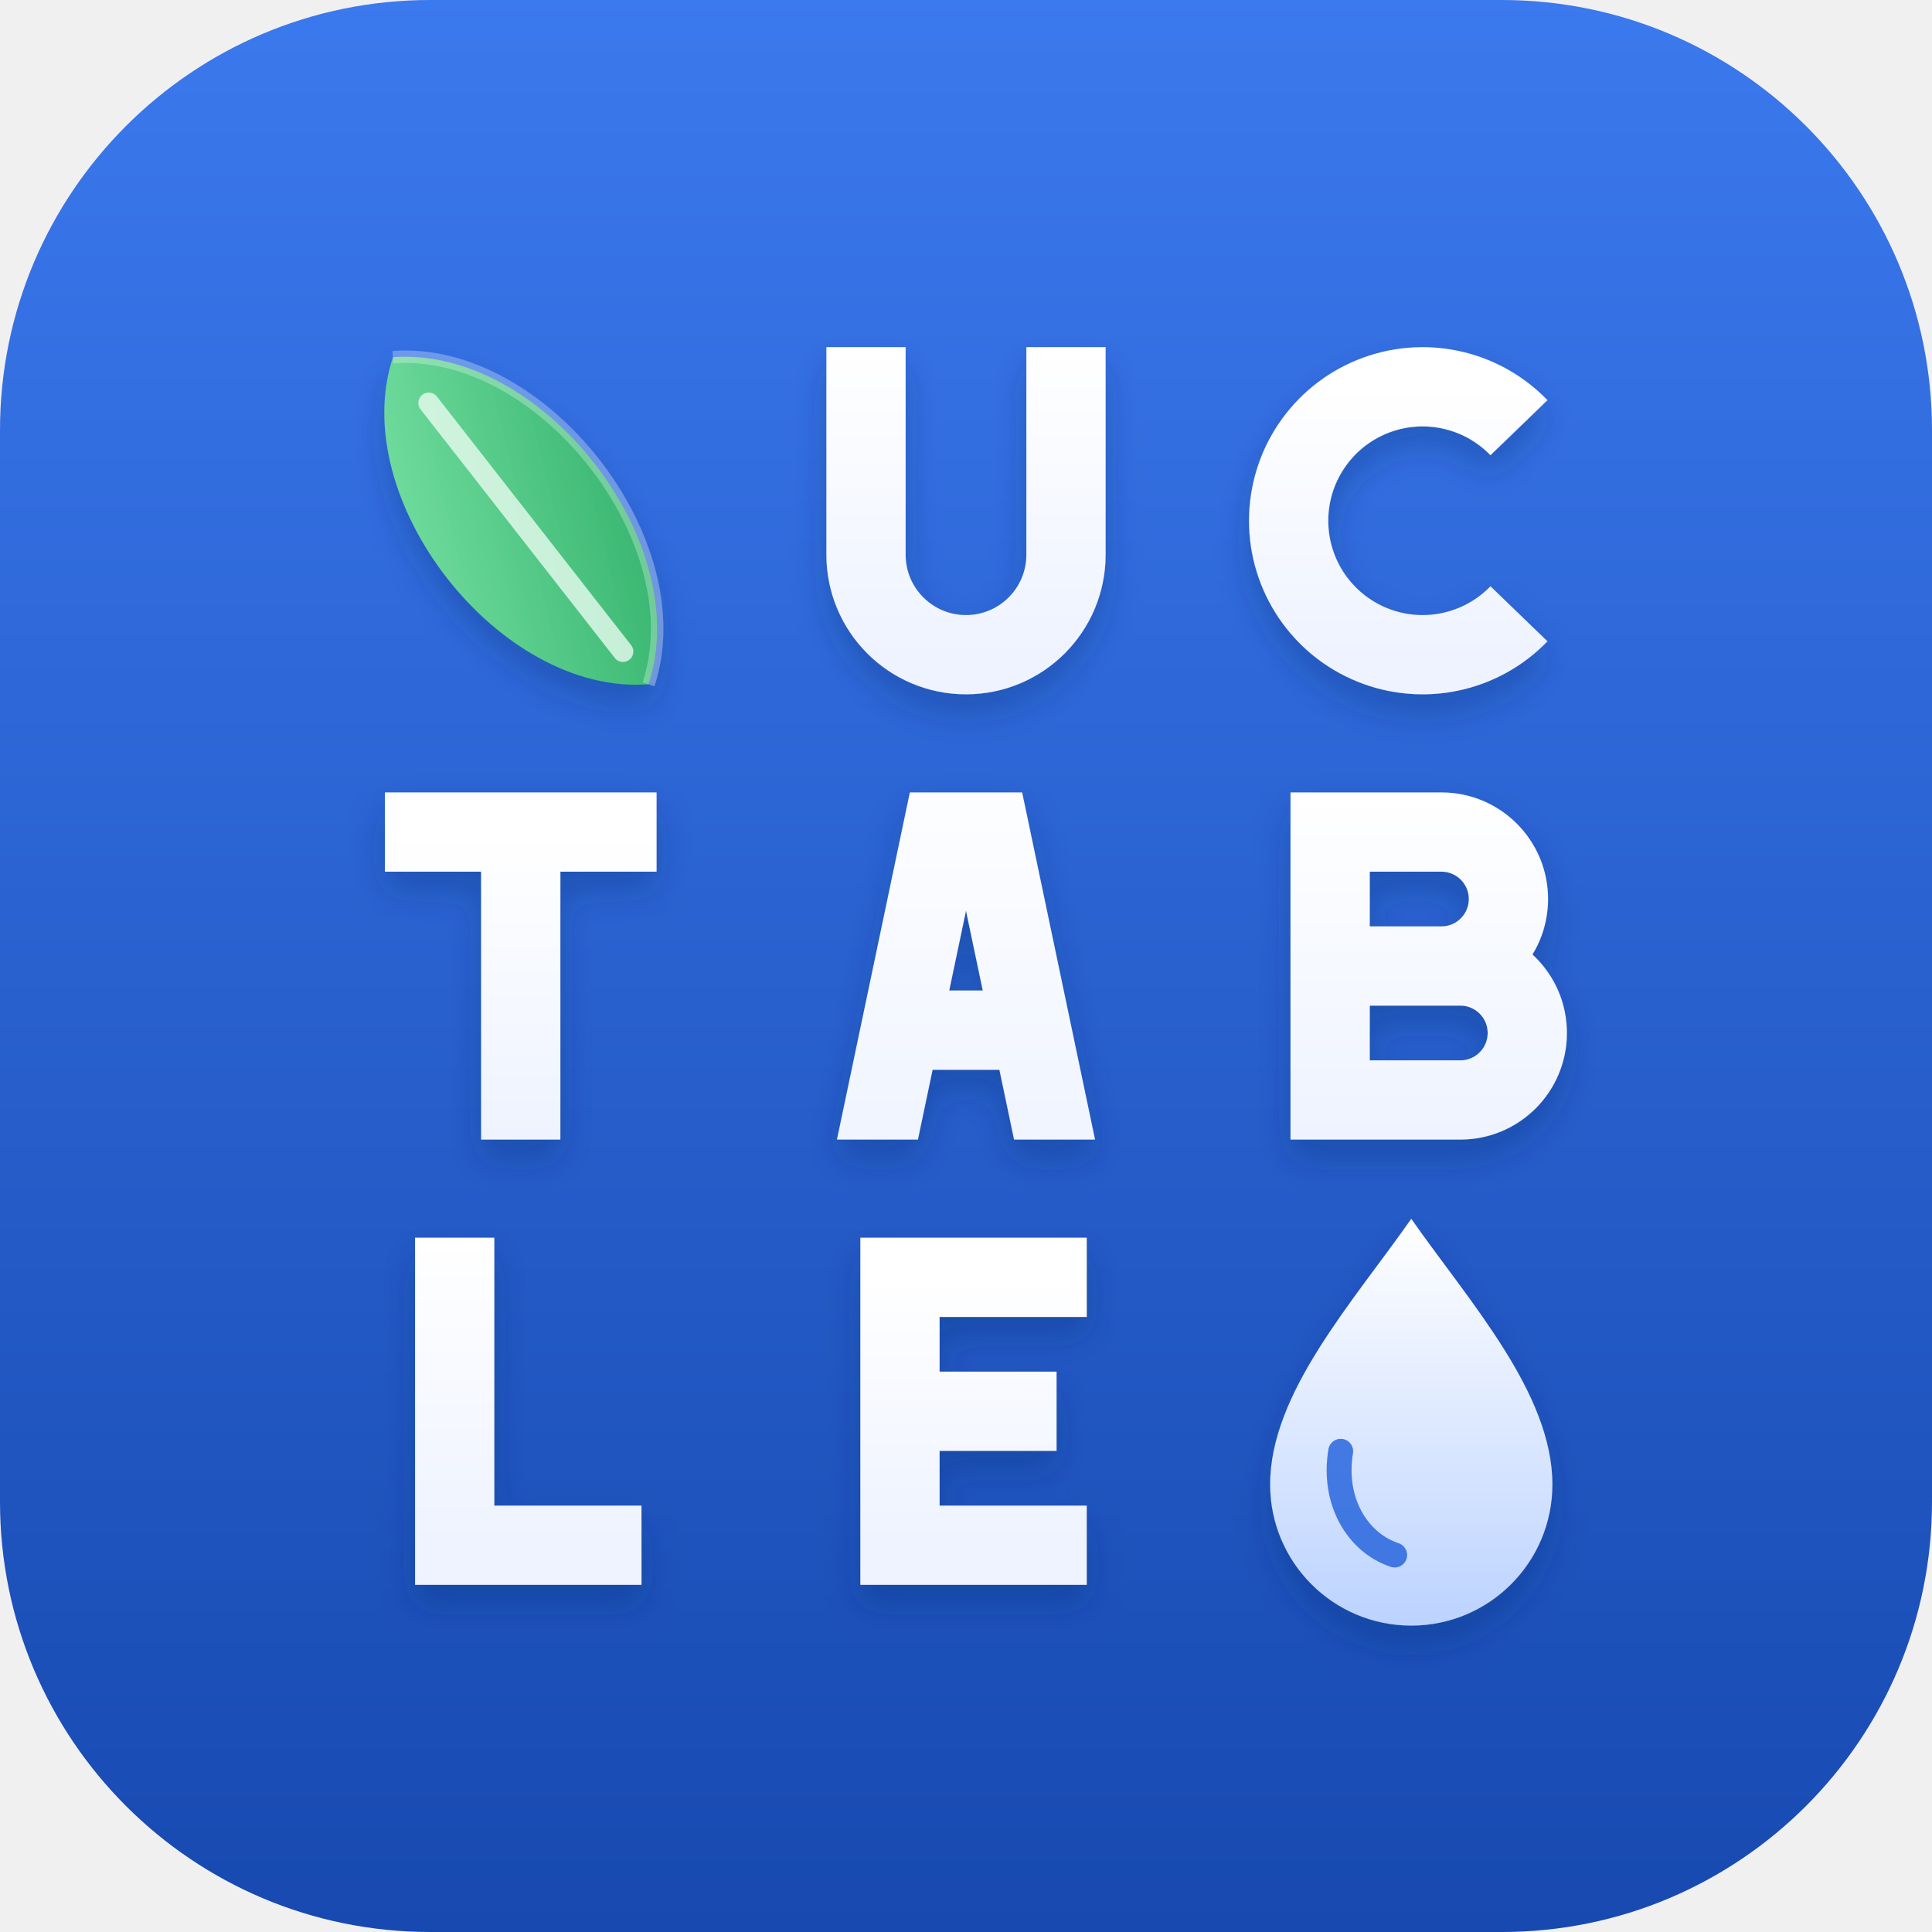
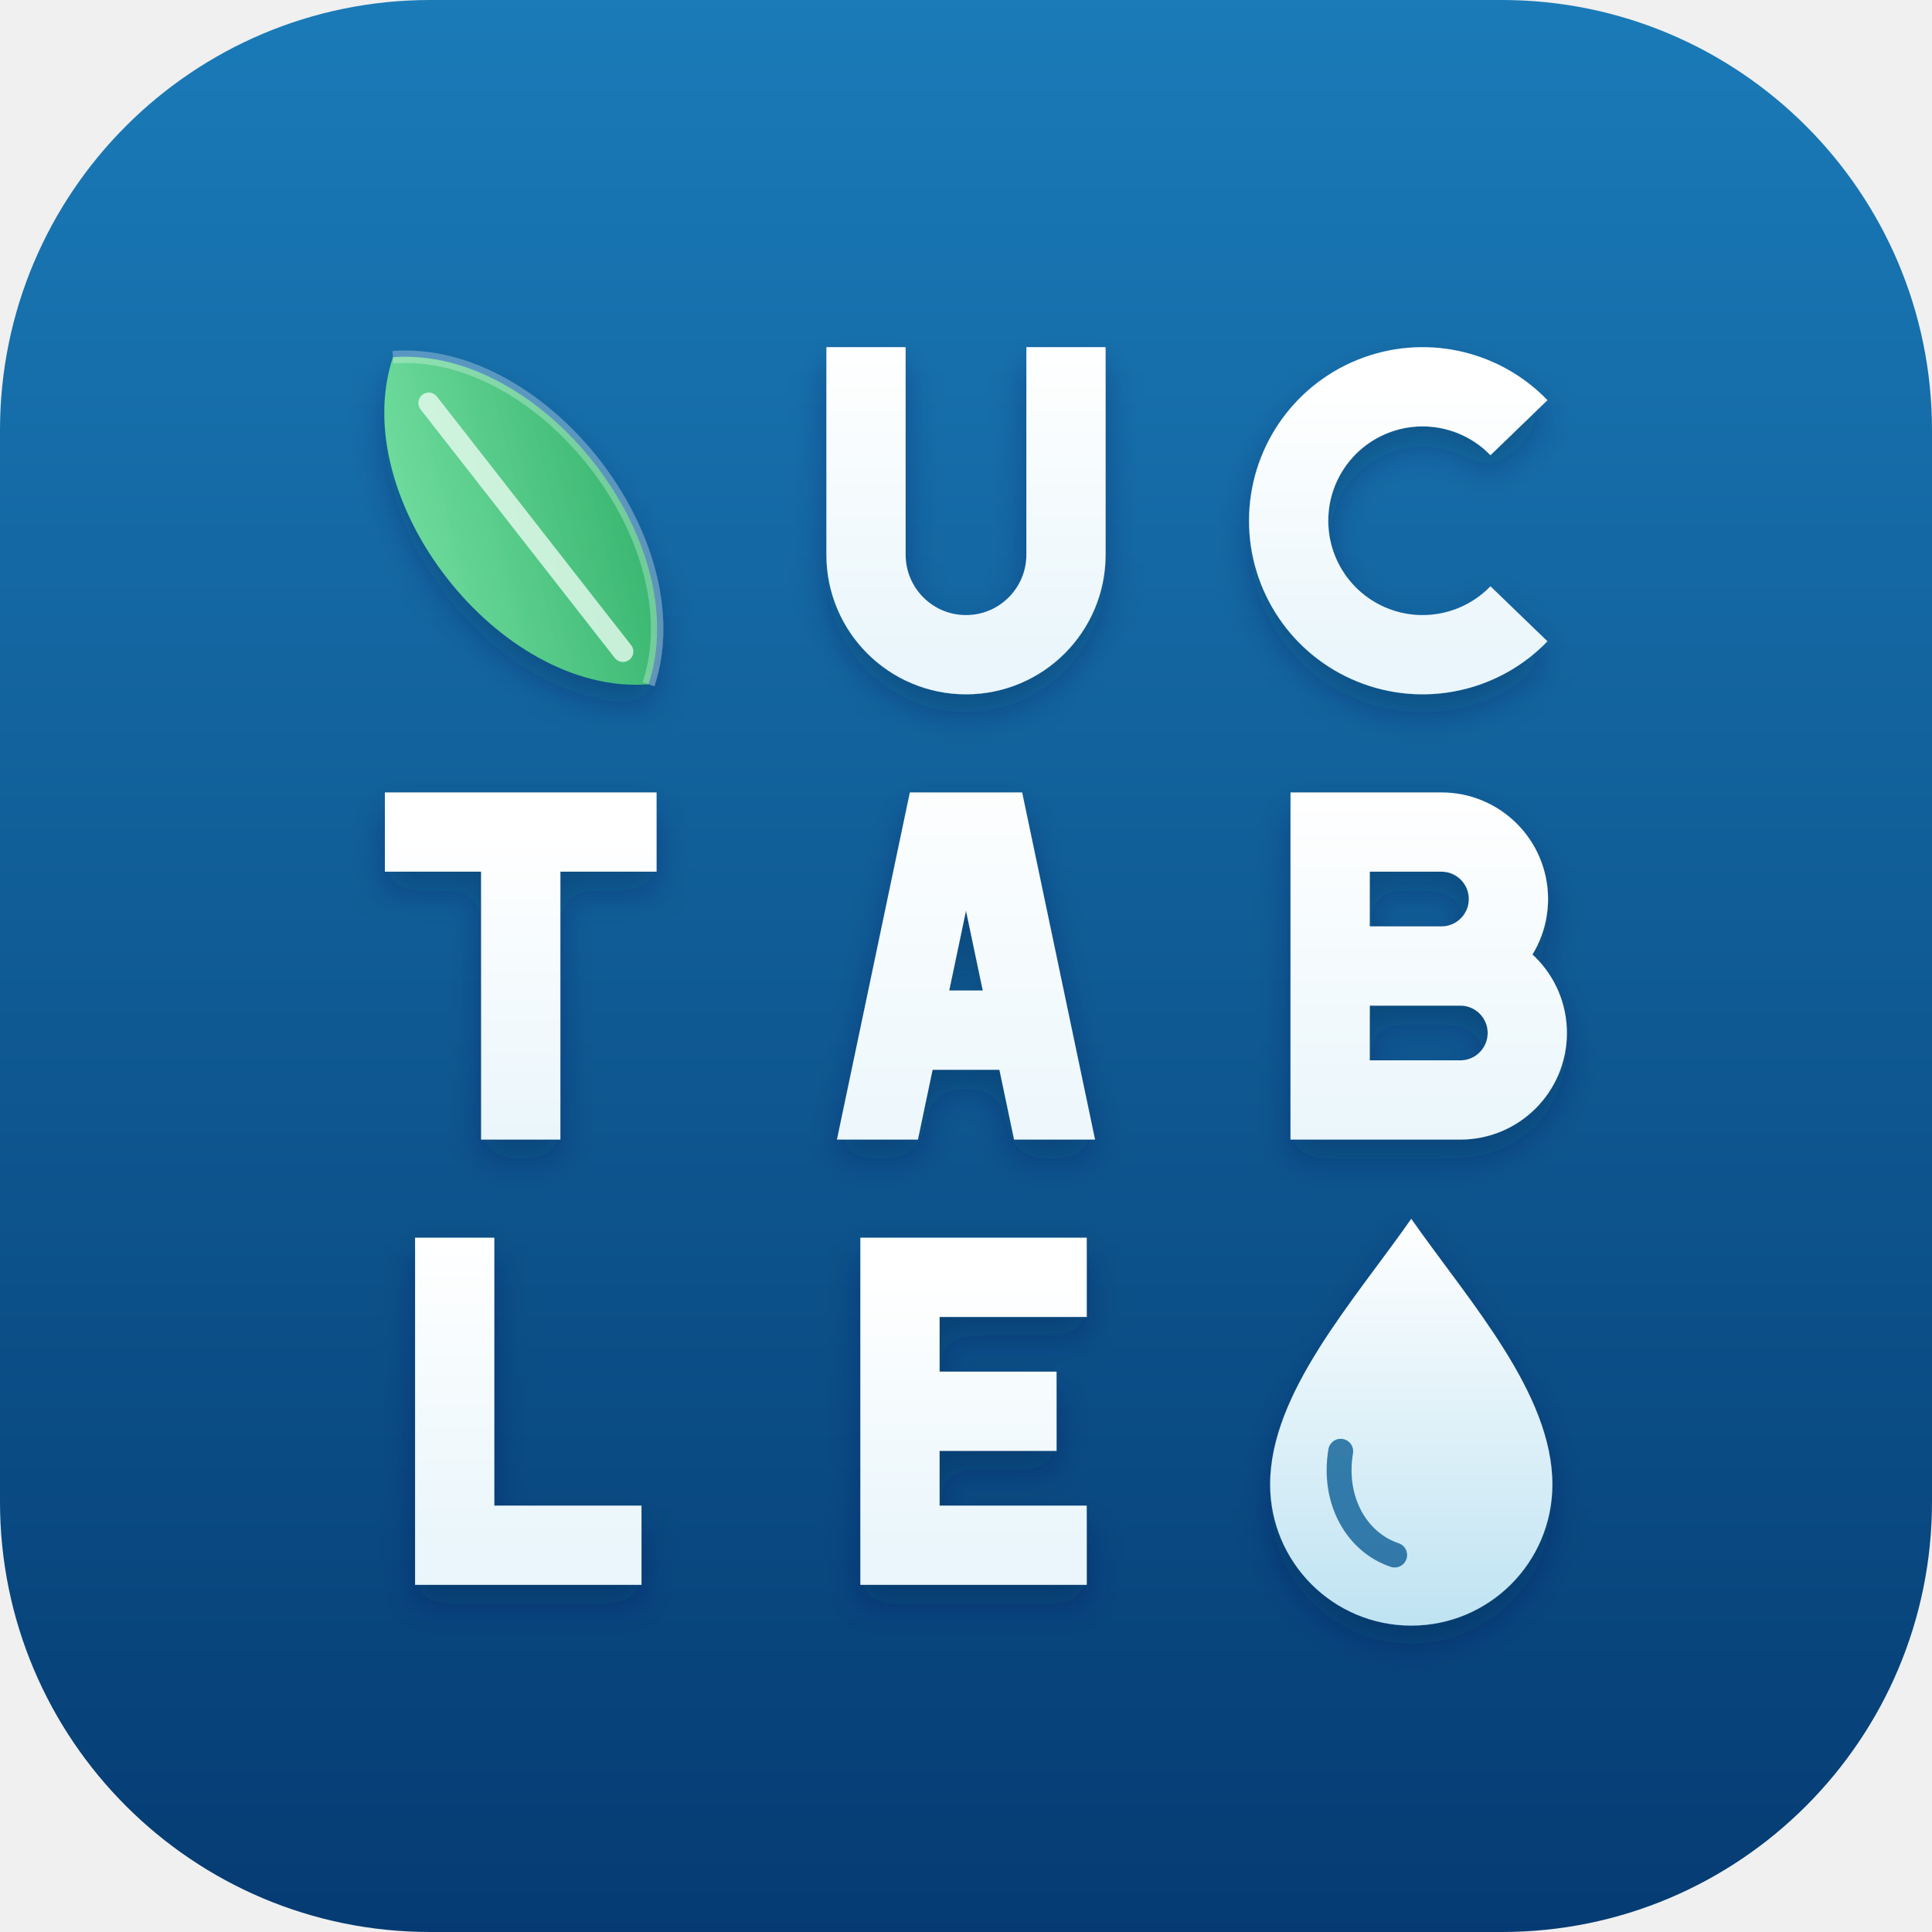
<svg xmlns="http://www.w3.org/2000/svg" viewBox="0 0 512 512" width="512" height="512">
  <defs>
    <linearGradient id="gTile" x1="0" y1="0" x2="0" y2="1">
-       <stop offset="0" stop-color="#3B79EE" />
-       <stop offset="1" stop-color="#1749B0" />
+       <stop offset="0" stop-color="#1A7BB8" />
+       <stop offset="1" stop-color="#053B72" />
    </linearGradient>
    <linearGradient id="gInk" x1="0" y1="0" x2="0" y2="1">
      <stop offset="0" stop-color="#FFFFFF" />
-       <stop offset="1" stop-color="#EEF3FF" />
+       <stop offset="1" stop-color="#EAF6FB" />
    </linearGradient>
    <linearGradient id="gLeaf" x1="0" y1="0" x2="1" y2="1">
      <stop offset="0" stop-color="#7BE3A6" />
      <stop offset="1" stop-color="#2EAF68" />
    </linearGradient>
    <linearGradient id="gDrop" x1="0" y1="0" x2="0" y2="1">
      <stop offset="0" stop-color="#FFFFFF" />
-       <stop offset="1" stop-color="#BCD3FF" />
+       <stop offset="1" stop-color="#BFE3F2" />
    </linearGradient>
    <filter id="soft" x="-20%" y="-20%" width="140%" height="150%">
-       <feDropShadow dx="0" dy="5" stdDeviation="4.5" flood-color="#0B2C6E" flood-opacity="0.3" />
+       <feDropShadow dx="0" dy="5" stdDeviation="4.5" flood-color="#022347" flood-opacity="0.3" />
    </filter>
  </defs>
  <rect x="0" y="0" width="512" height="512" rx="114" fill="url(#gTile)" />
  <g transform="translate(256 256) scale(1) translate(-256 -256)" filter="url(#soft)">
    <g fill="none" stroke="url(#gInk)" stroke-width="21" stroke-linecap="butt" stroke-linejoin="miter">
      <path d="M229.5 92V147A26.5 26.5 0 0 0 282.5 147V92" />
      <path d="M402.54 113.34A35.5 35.5 0 1 0 402.54 162.66" />
      <path d="M102 220.5H174M138 220.5V302" />
      <clipPath id="a256256">
        <rect x="206" y="210" width="100" height="92" />
      </clipPath>
      <g clip-path="url(#a256256)">
        <path d="M229.38 317L255 195M282.62 317L257 195M232 273H280" />
      </g>
      <path d="M352.5 210V302M352.5 220.5H382A17.75 17.75 0 0 1 382 256H352.5M352.5 256H387A17.75 17.75 0 0 1 387 291.5H352.5" />
      <path d="M120.5 328V409.5H170" />
      <path d="M288 338.5H238.5V409.5H288M238.5 374H280" />
    </g>
    <g transform="translate(138 138) rotate(-38) scale(1.1)">
      <path d="M0 -50C30 -30 30 30 0 50C-30 30 -30 -30 0 -50Z" fill="url(#gLeaf)" />
      <path d="M0 -36V40" stroke="#F2FFF7" stroke-opacity=".75" stroke-width="5" stroke-linecap="round" fill="none" />
      <path d="M0 -50C30 -30 30 30 0 50" stroke="#fff" stroke-opacity=".28" stroke-width="3" fill="none" />
    </g>
    <g transform="translate(374 378) scale(1.1)">
      <path d="M0 -50C14 -30 34 -8 34 14A34 34 0 0 1 -34 14C-34 -8 -14 -30 0 -50Z" fill="url(#gDrop)" />
-       <path d="M-17 6C-19 18 -13 28 -4 31" stroke="#1F5EDB" stroke-opacity=".8" stroke-width="6" stroke-linecap="round" fill="none" />
+       <path d="M-17 6C-19 18 -13 28 -4 31" stroke="#0B5E96" stroke-opacity=".8" stroke-width="6" stroke-linecap="round" fill="none" />
    </g>
  </g>
</svg>
